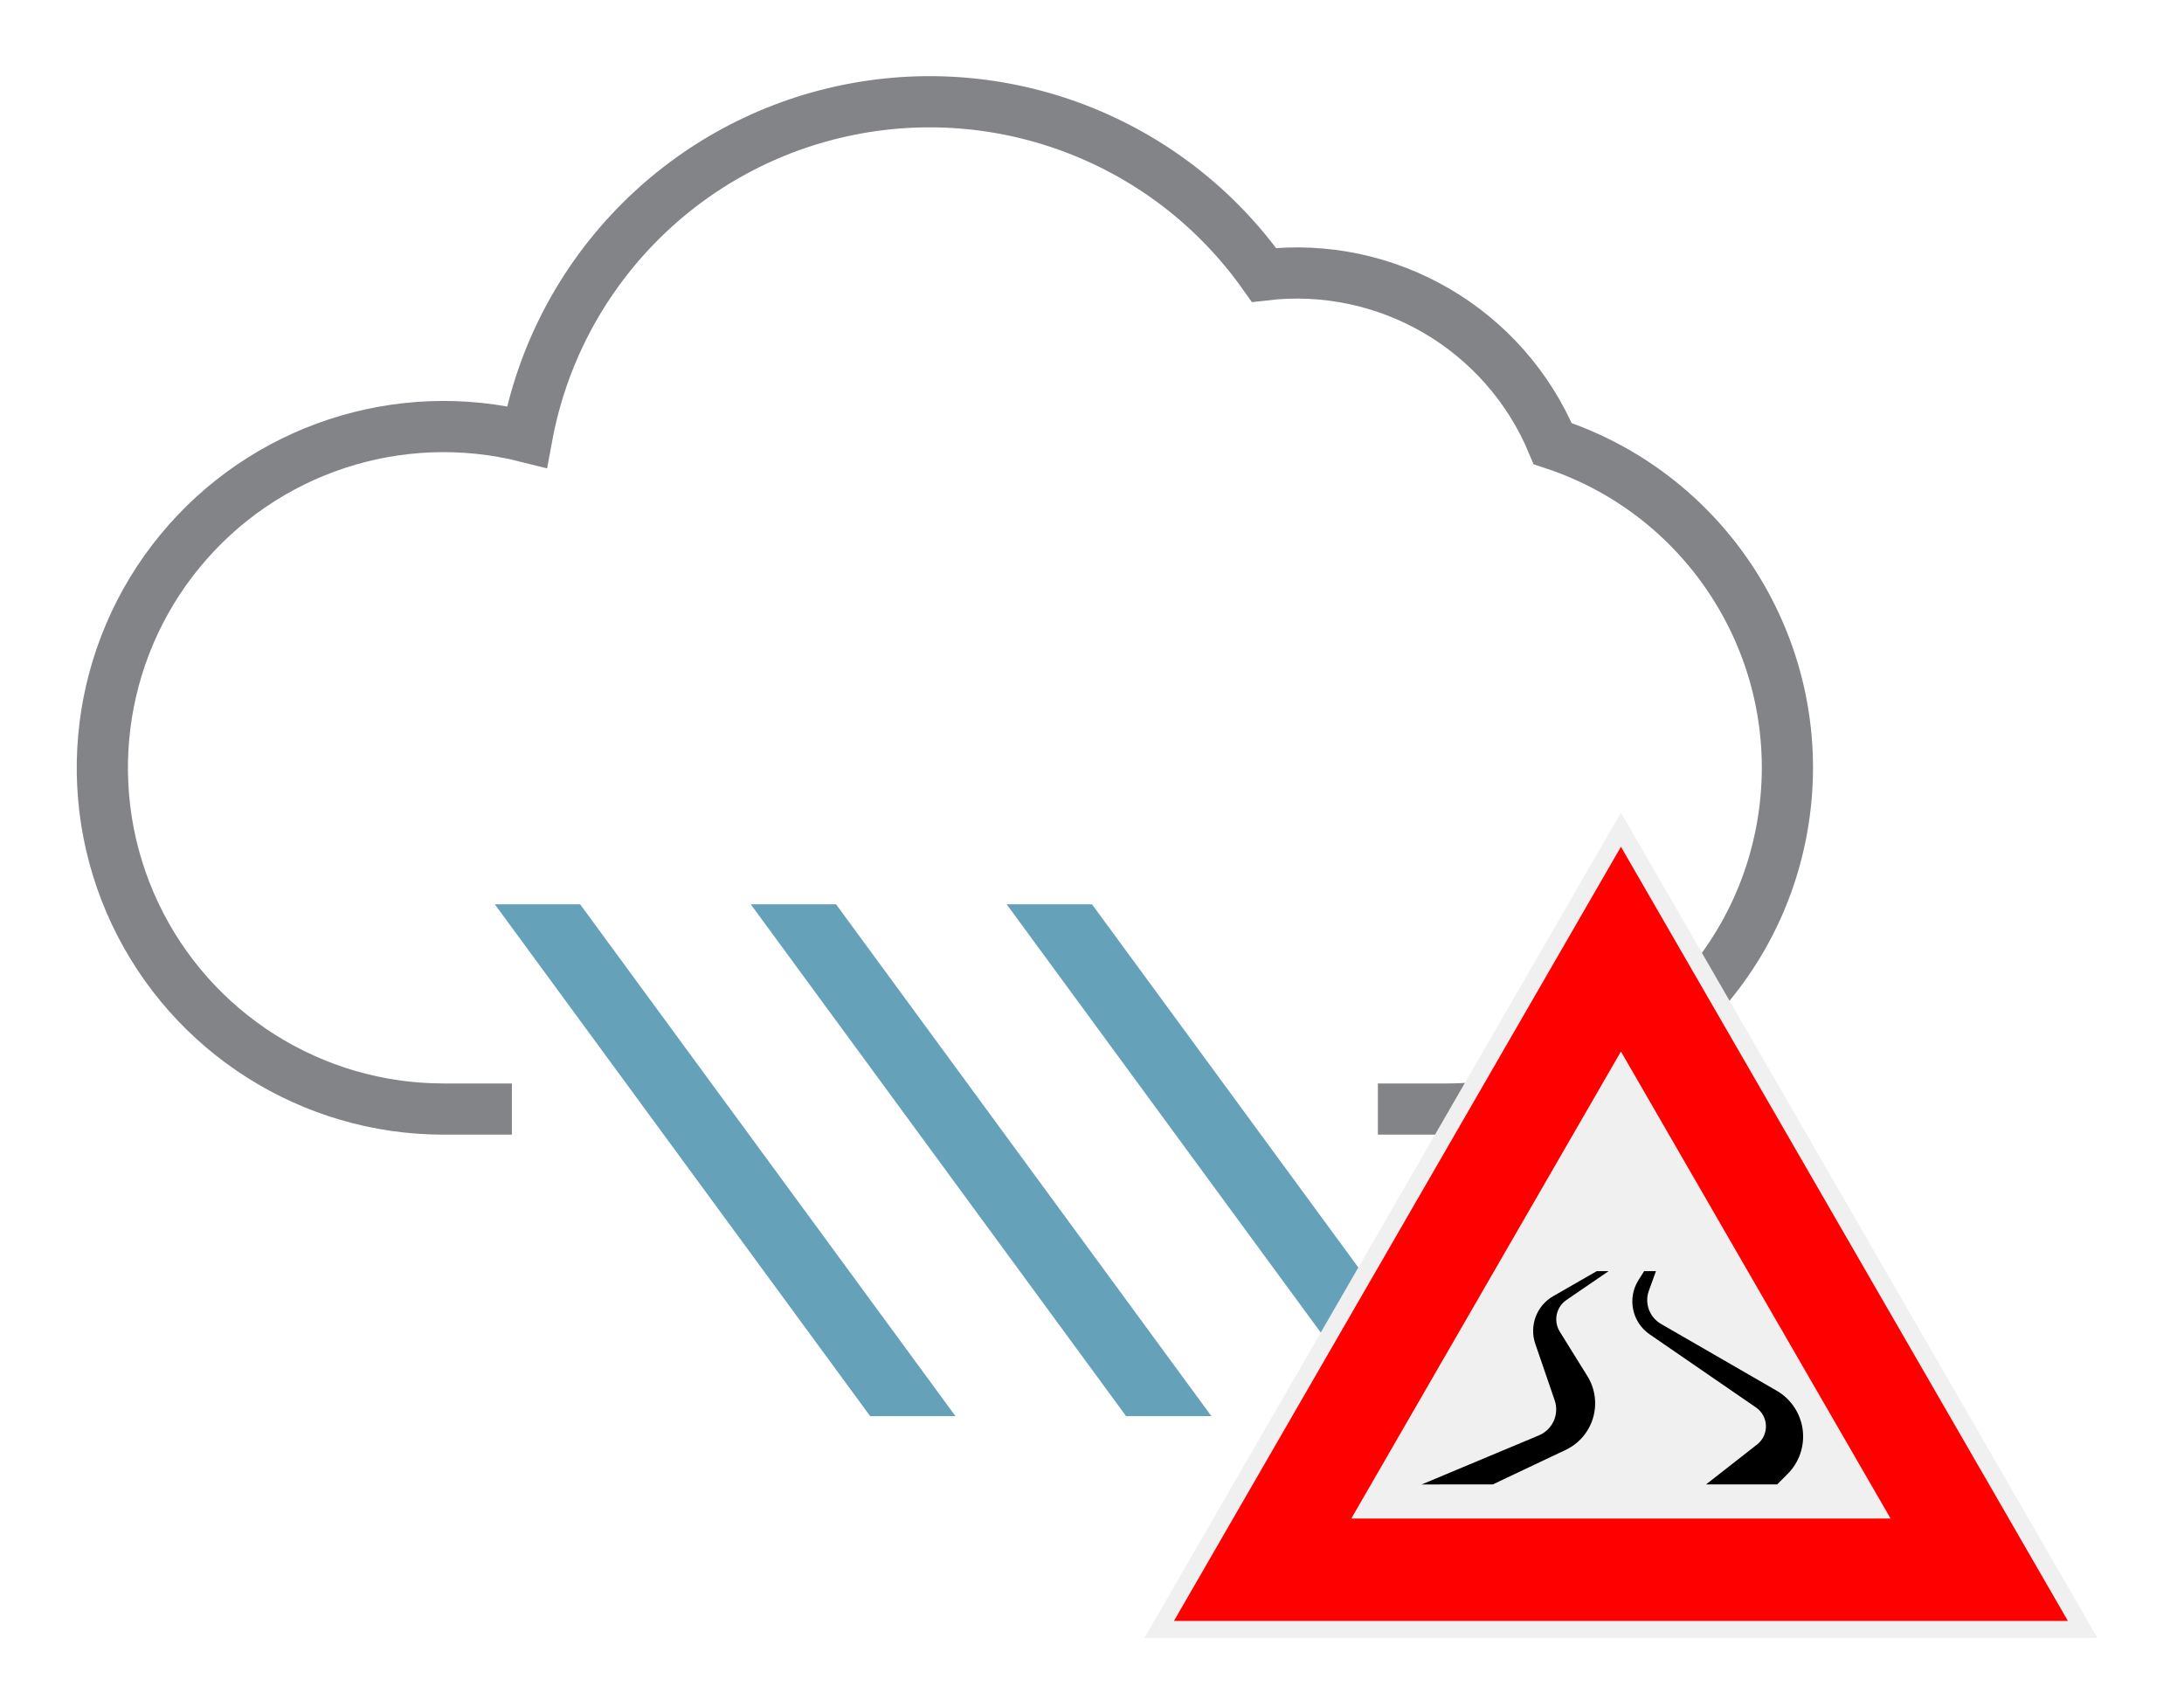
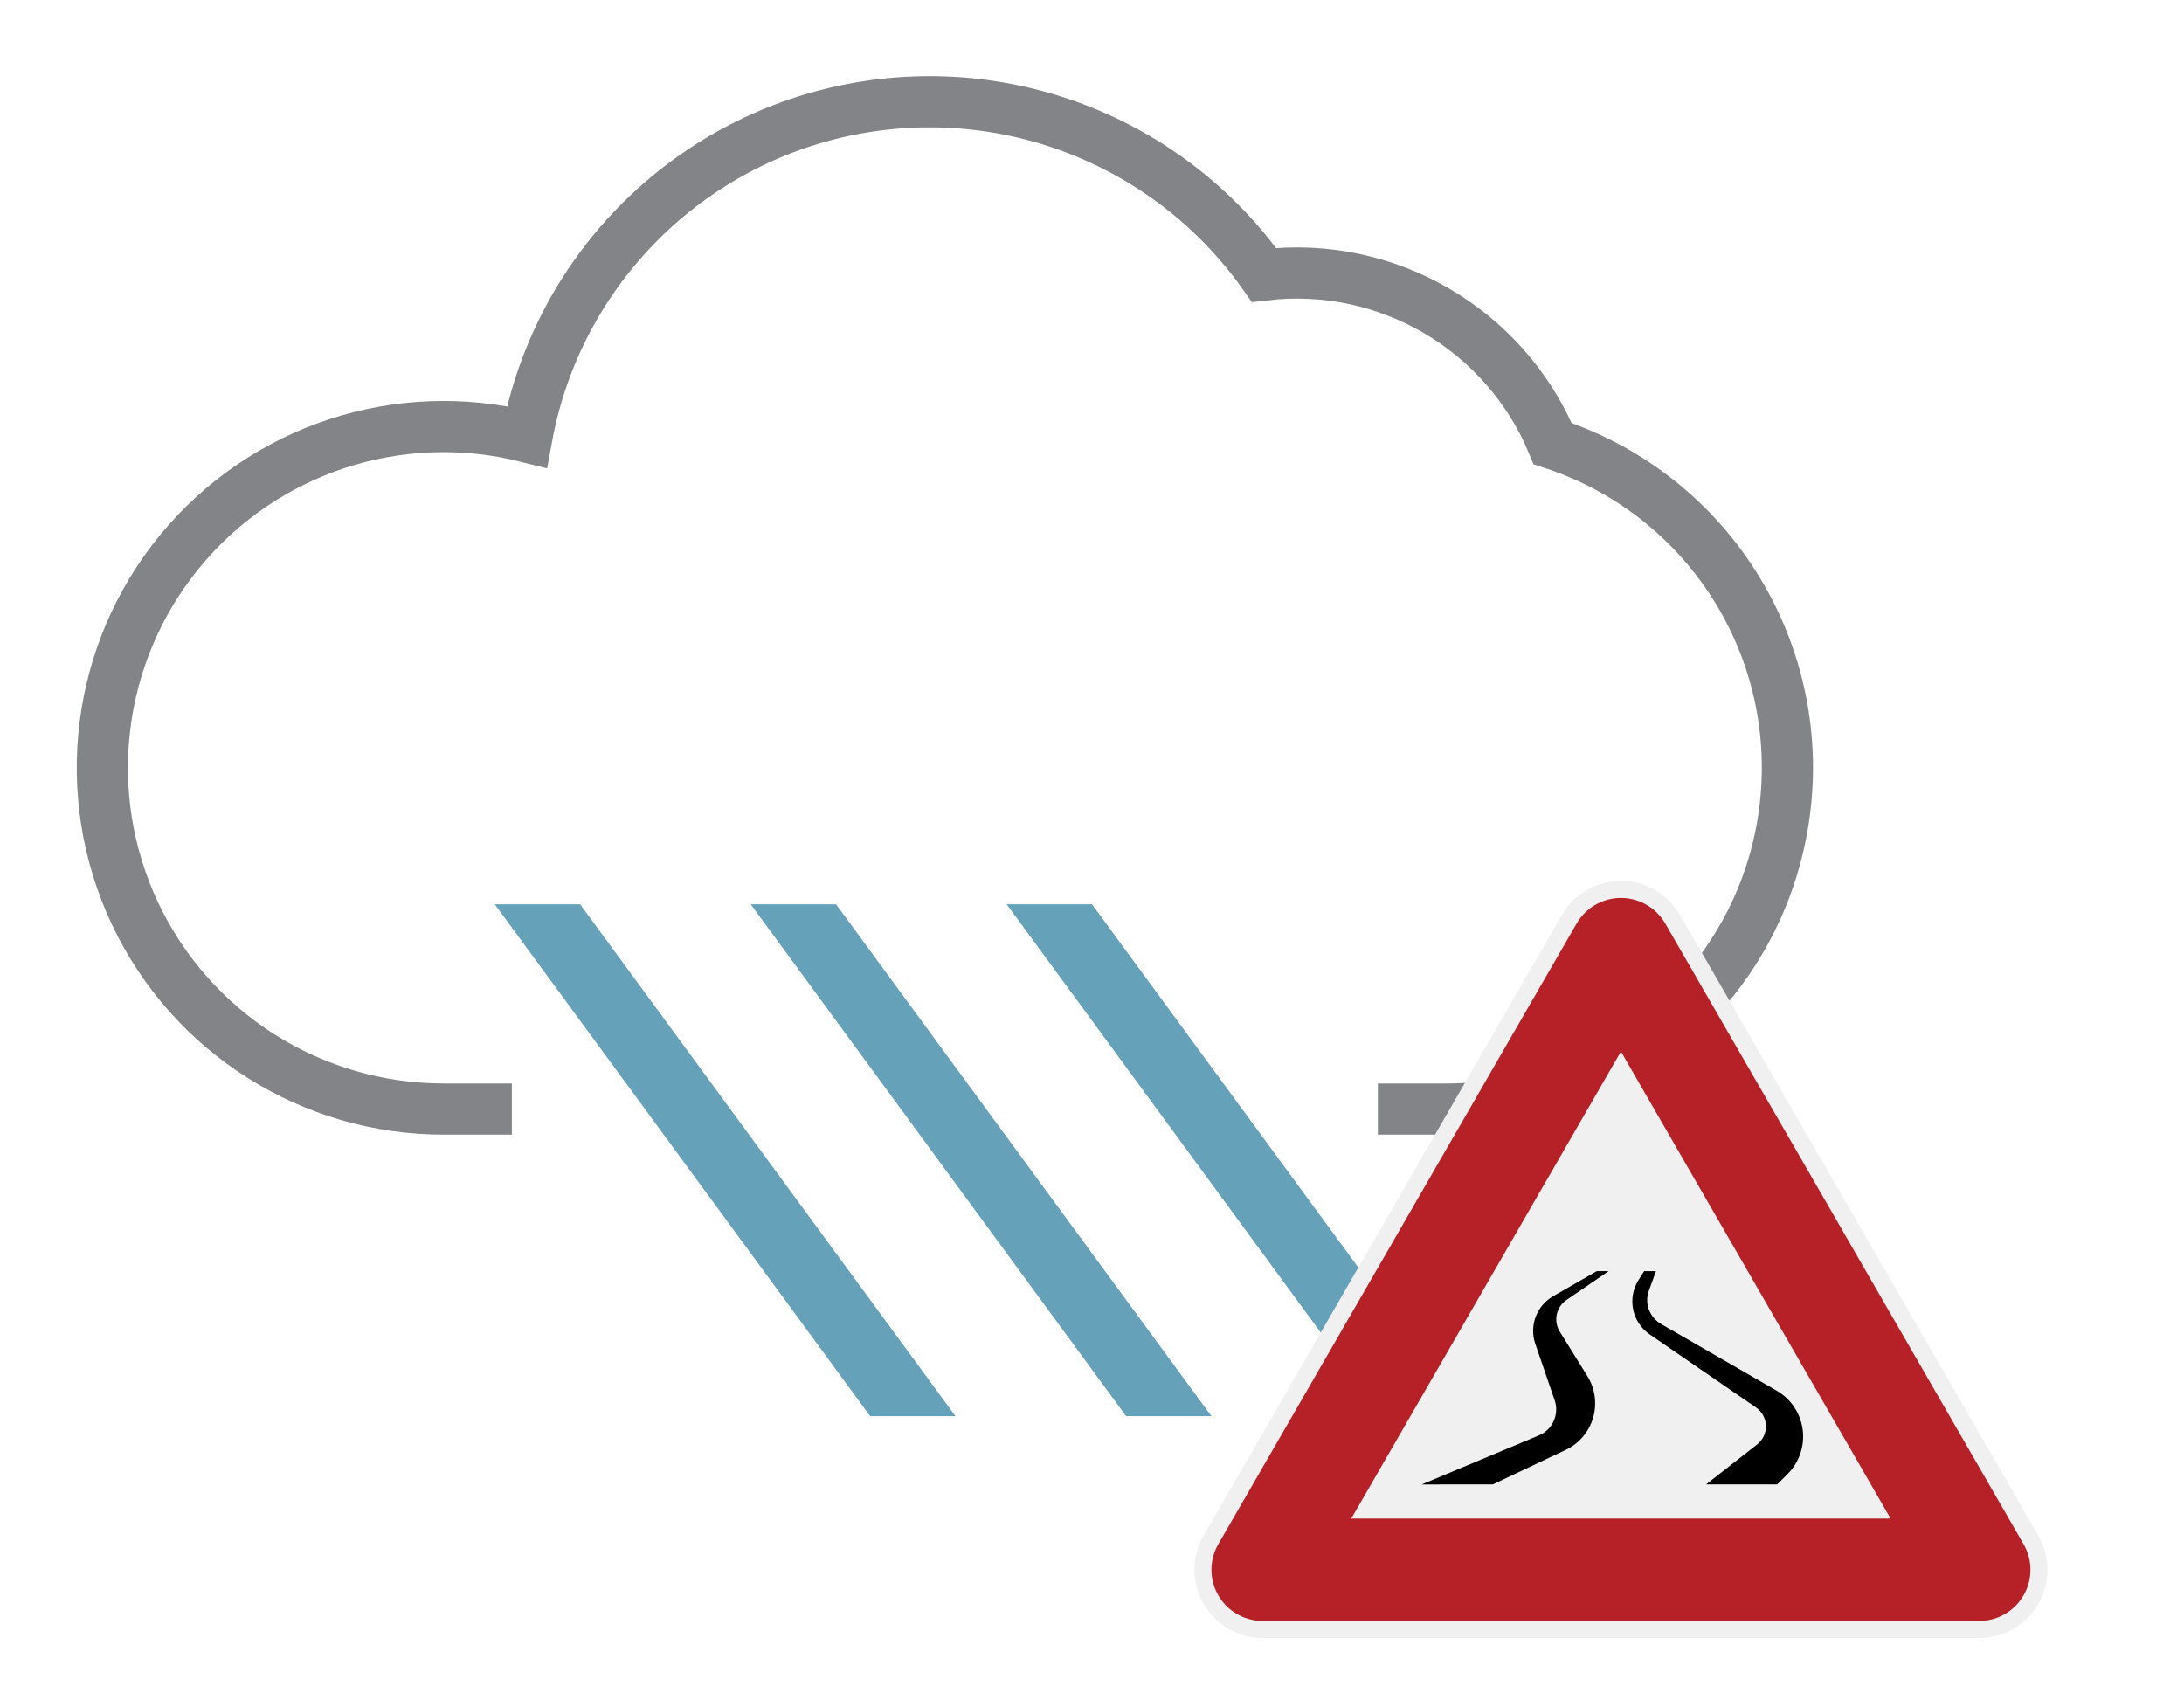
<svg xmlns="http://www.w3.org/2000/svg" version="1.1" width="128" height="100" viewBox="-64 -50 128 100">
  <g stroke-width="3">
    <path stroke="#828487" fill="none" d="M -38,15 m 4,0 h -4 a 20,20 0 1 1 4.88,-39.395 a 24,24 0 0 1 43.201,-9.491 a 16.25,16.25 0 0 1 16.919,9.886 a 20,20 0 0 1 -6.245,39h -4" />
    <path stroke="none" fill="#66a1ba" d="M -35,3 h 5 l 22.0,30 h -5 l -22.0,-30 z m 15,0 h 5 l 22.0,30 h -5 l -22.0,-30 z m 15,0 h 5 l 22.0,30 h -5 l -22.0,-30 z " />
-     <path stroke="#F0F0F0" stroke-width="8" fill="#F0F0F0" d="M10,42 l21.0,-36.373 l21.0,36.373 z" />
-     <path stroke="#FF0000" stroke-width="6" stroke-linecap="round" fill="none" d="M10,42 l21.0,-36.373 l21.0,36.373 z" />
+     <path stroke="#F0F0F0" stroke-width="8" stroke-linejoin="round" fill="#F0F0F0" d="M10,42 l21.0,-36.373 l21.0,36.373 z" />
+     <path stroke="#b52126" stroke-width="6" stroke-linejoin="round" fill="none" d="M10,42 l21.0,-36.373 l21.0,36.373 z" />
    <g transform="scale(0.5)">
      <path stroke="none" fill="#000000" d="M46.978,74 l8.545,-4.047 a6.041,6.041 0 0 0 2.546,-8.646 l-3.237,-5.213 a2.746,2.746 0 0 1 0.783,-3.715 l4.939,-3.378 h-1.389 l-5.108,2.936 a4.683,4.683 0 0 0 -2.096,5.58 l2.272,6.622 a3.296,3.296 0 0 1 -1.845,4.11 l-13.743,5.753 z m33.333,0 l1.228,-1.228 a6.204,6.204 0 0 0 -1.285,-9.759 l-13.56,-7.829 a3.226,3.226 0 0 1 -1.419,-3.897 l0.832,-2.287 h-1.389 l-0.681,1.083 a4.683,4.683 0 0 0 1.302,6.306 l12.493,8.591 a2.689,2.689 0 0 1 0.134,4.333 l-5.989,4.687 z" />
    </g>
  </g>
</svg>
